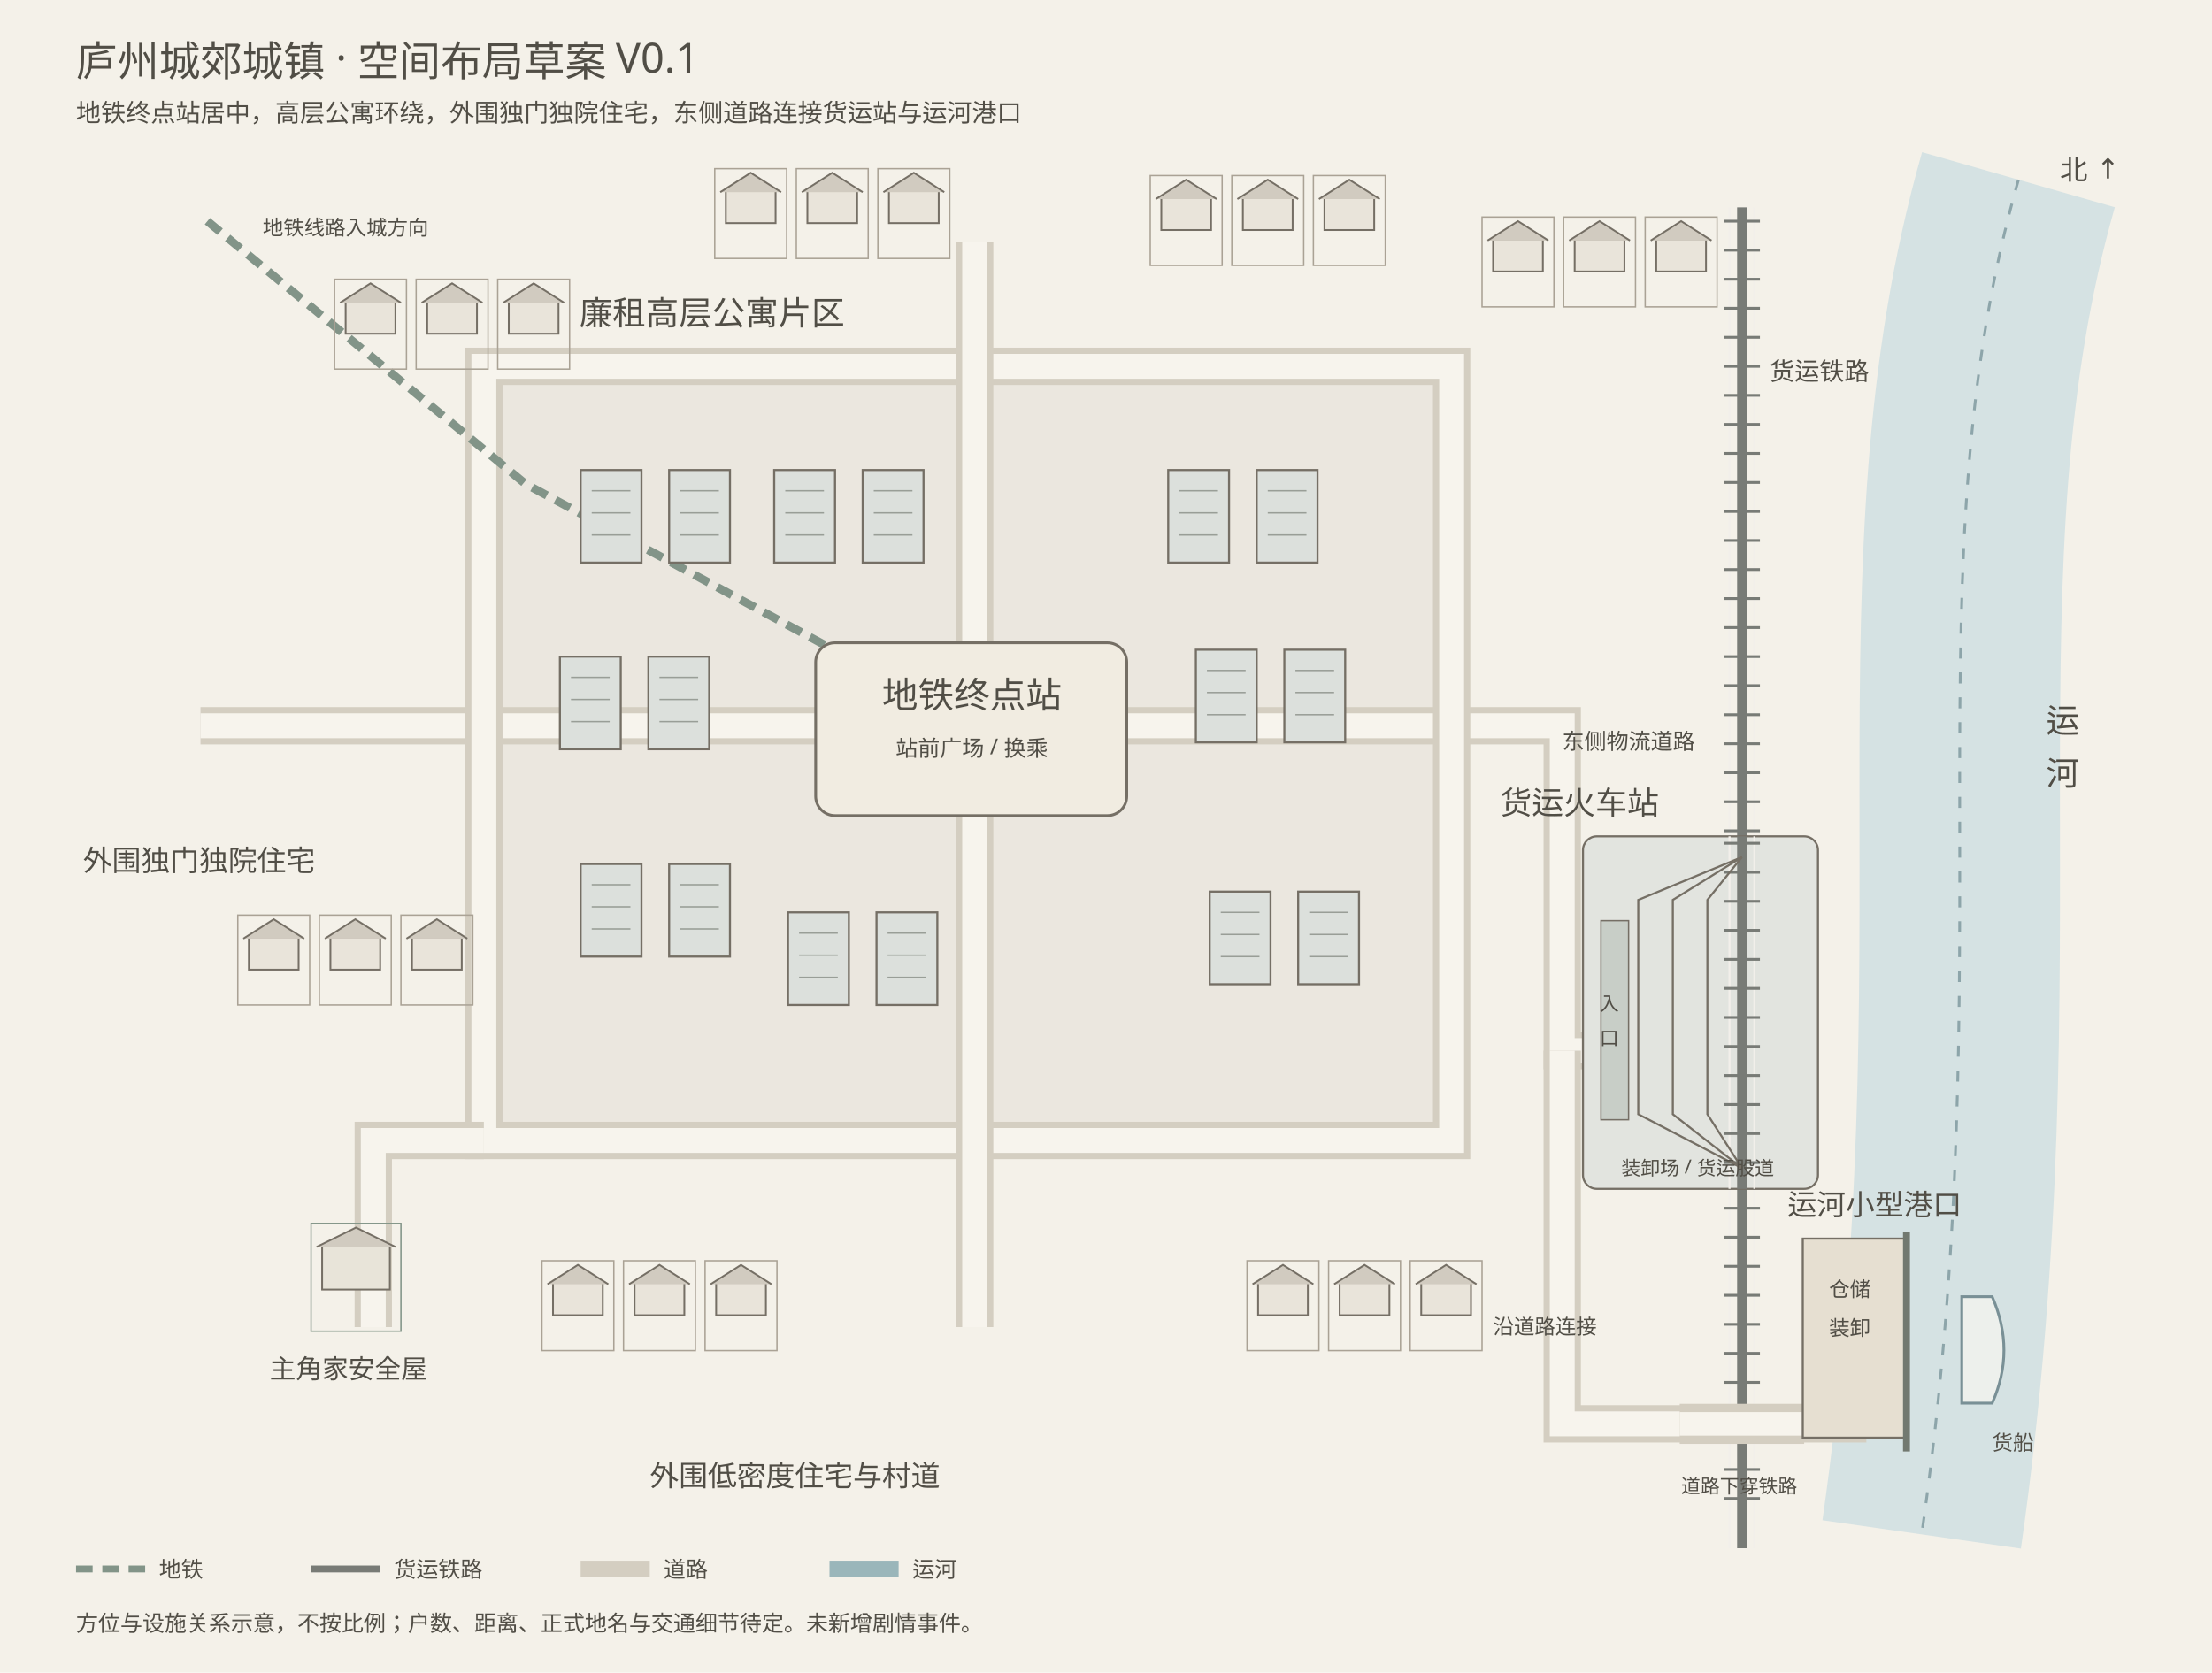
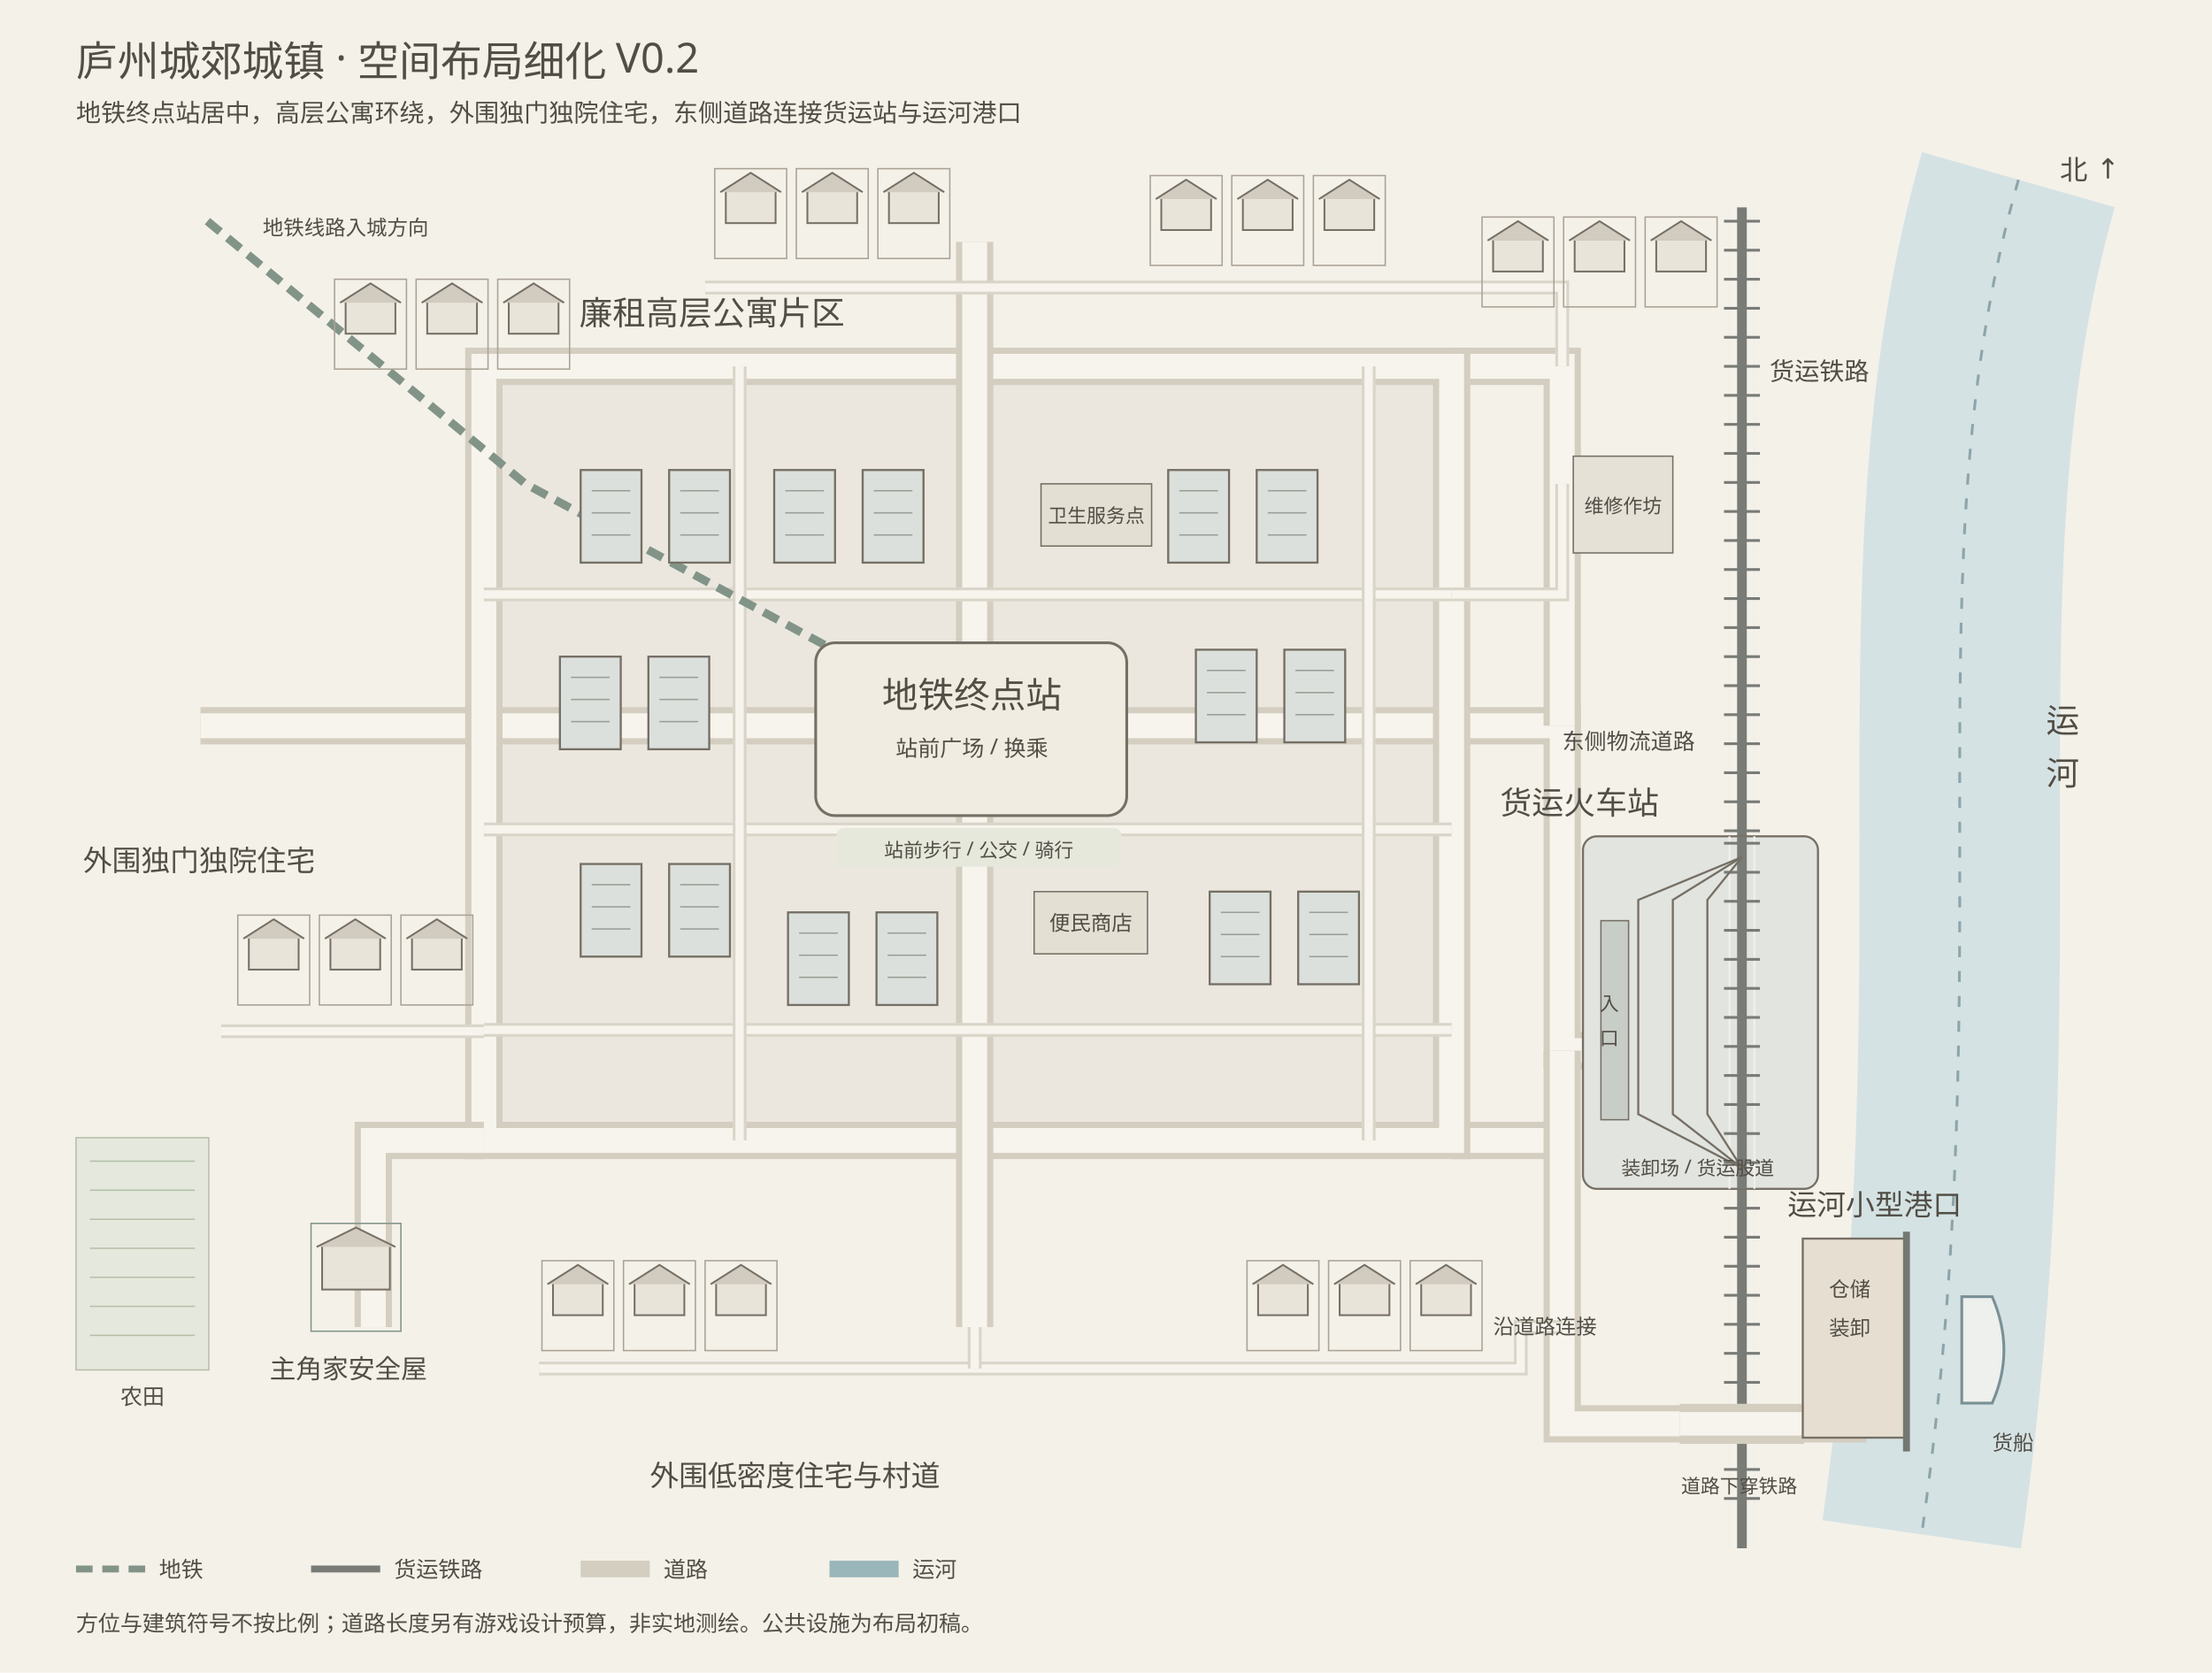
<svg xmlns="http://www.w3.org/2000/svg" width="1600" height="1210" viewBox="0 0 1600 1210">
  <rect width="100%" height="100%" fill="#f4f1e9" />
  <g font-family="Arial Unicode MS, PingFang SC, sans-serif" fill="#514e46">
-     <text x="55" y="55" font-size="30" text-anchor="start">庐州城郊城镇 · 空间布局草案 V0.1</text>
+     <text x="55" y="55" font-size="30" text-anchor="start">庐州城郊城镇 · 空间布局细化 V0.2</text>
    <text x="55" y="88" font-size="18" text-anchor="start">地铁终点站居中，高层公寓环绕，外围独门独院住宅，东侧道路连接货运站与运河港口</text>
    <text x="1490" y="130" font-size="20" text-anchor="start">北 ↑</text>
    <path d="M1460 130 C1380 410 1450 690 1390 1110" stroke="#d5e2e3" stroke-width="145" fill="none" />
    <path d="M1460 130 C1380 410 1450 690 1390 1110" stroke="#8da5aa" stroke-width="2" fill="none" stroke-dasharray="8 10" />
    <text x="1492" y="530" font-size="24" text-anchor="middle">运</text>
    <text x="1492" y="568" font-size="24" text-anchor="middle">河</text>
    <rect x="345" y="255" width="710" height="580" rx="30" fill="#ebe7df" stroke="none" stroke-width="0" />
    <text x="515" y="235" font-size="24" text-anchor="middle">廉租高层公寓片区</text>
    <path d="M145 525 H1130 V760 H1220" stroke="#d4cec1" stroke-width="27" fill="none" />
    <path d="M145 525 H1130 V760 H1220" stroke="#f7f4ed" stroke-width="18" fill="none" />
+     <path d="M1050 265 H1130 V525" stroke="#d4cec1" stroke-width="27" fill="none" />
+     <path d="M1050 265 H1130 V525" stroke="#f7f4ed" stroke-width="18" fill="none" />
+     <path d="M1050 825 H1130" stroke="#d4cec1" stroke-width="27" fill="none" />
+     <path d="M1050 825 H1130" stroke="#f7f4ed" stroke-width="18" fill="none" />
    <path d="M350 265 H1050 V825 H350 Z" stroke="#d4cec1" stroke-width="27" fill="none" />
    <path d="M350 265 H1050 V825 H350 Z" stroke="#f7f4ed" stroke-width="18" fill="none" />
    <path d="M705 175 V960" stroke="#d4cec1" stroke-width="27" fill="none" />
    <path d="M705 175 V960" stroke="#f7f4ed" stroke-width="18" fill="none" />
    <path d="M350 825 H270 V960" stroke="#d4cec1" stroke-width="27" fill="none" />
    <path d="M350 825 H270 V960" stroke="#f7f4ed" stroke-width="18" fill="none" />
    <path d="M1130 760 V1030 H1350" stroke="#d4cec1" stroke-width="27" fill="none" />
    <path d="M1130 760 V1030 H1350" stroke="#f7f4ed" stroke-width="18" fill="none" />
+     <path d="M350 430 H1050" stroke="#dad5c9" stroke-width="10" fill="none" />
+     <path d="M350 430 H1050" stroke="#f7f4ed" stroke-width="6" fill="none" />
+     <path d="M350 600 H1050" stroke="#dad5c9" stroke-width="10" fill="none" />
+     <path d="M350 600 H1050" stroke="#f7f4ed" stroke-width="6" fill="none" />
+     <path d="M350 745 H1050" stroke="#dad5c9" stroke-width="10" fill="none" />
+     <path d="M350 745 H1050" stroke="#f7f4ed" stroke-width="6" fill="none" />
+     <path d="M535 265 V825" stroke="#dad5c9" stroke-width="10" fill="none" />
+     <path d="M535 265 V825" stroke="#f7f4ed" stroke-width="6" fill="none" />
+     <path d="M990 265 V825" stroke="#dad5c9" stroke-width="10" fill="none" />
+     <path d="M990 265 V825" stroke="#f7f4ed" stroke-width="6" fill="none" />
+     <path d="M510 208 H1130 V265" stroke="#dad5c9" stroke-width="10" fill="none" />
+     <path d="M510 208 H1130 V265" stroke="#f7f4ed" stroke-width="6" fill="none" />
+     <path d="M390 990 H1100 V960 H1130" stroke="#dad5c9" stroke-width="10" fill="none" />
+     <path d="M390 990 H1100 V960 H1130" stroke="#f7f4ed" stroke-width="6" fill="none" />
+     <path d="M705 960 V990" stroke="#dad5c9" stroke-width="10" fill="none" />
+     <path d="M705 960 V990" stroke="#f7f4ed" stroke-width="6" fill="none" />
+     <path d="M160 746 H350" stroke="#dad5c9" stroke-width="10" fill="none" />
+     <path d="M160 746 H350" stroke="#f7f4ed" stroke-width="6" fill="none" />
+     <path d="M1050 430 H1130 V350" stroke="#dad5c9" stroke-width="10" fill="none" />
+     <path d="M1050 430 H1130 V350" stroke="#f7f4ed" stroke-width="6" fill="none" />
+     <rect x="605" y="599" width="206" height="28" rx="5" fill="#e6e8dc" stroke="none" stroke-width="0" />
+     <text x="708" y="620" font-size="14" text-anchor="middle">站前步行 / 公交 / 骑行</text>
+     <rect x="748" y="645" width="82" height="45" rx="0" fill="#e4dfd3" stroke="#756f65" stroke-width="1" />
+     <text x="789" y="673" font-size="15" text-anchor="middle">便民商店</text>
+     <rect x="753" y="350" width="80" height="45" rx="0" fill="#e4dfd3" stroke="#756f65" stroke-width="1" />
+     <text x="793" y="378" font-size="14" text-anchor="middle">卫生服务点</text>
+     <rect x="1138" y="330" width="72" height="70" rx="0" fill="#e5e1d7" stroke="#756f65" stroke-width="1" />
+     <text x="1174" y="371" font-size="14" text-anchor="middle">维修作坊</text>
+     <rect x="55" y="823" width="96" height="168" rx="0" fill="#e5e9dd" stroke="#b6bfa9" stroke-width="1" />
+     <path d="M65 840 H141" stroke="#b6bfa9" stroke-width="1" fill="none" />
+     <path d="M65 861 H141" stroke="#b6bfa9" stroke-width="1" fill="none" />
+     <path d="M65 882 H141" stroke="#b6bfa9" stroke-width="1" fill="none" />
+     <path d="M65 903 H141" stroke="#b6bfa9" stroke-width="1" fill="none" />
+     <path d="M65 924 H141" stroke="#b6bfa9" stroke-width="1" fill="none" />
+     <path d="M65 945 H141" stroke="#b6bfa9" stroke-width="1" fill="none" />
+     <path d="M65 966 H141" stroke="#b6bfa9" stroke-width="1" fill="none" />
+     <text x="103" y="1016" font-size="16" text-anchor="middle">农田</text>
    <path d="M150 160 L380 350 L705 525" stroke="#829488" stroke-width="6" fill="none" stroke-dasharray="12 7" />
    <text x="190" y="170" font-size="15" text-anchor="start">地铁线路入城方向</text>
    <rect x="420" y="340" width="44" height="67" rx="0" fill="#dce0dc" stroke="#756f65" stroke-width="1.5" />
    <path d="M428 355 H456 M428 371 H456 M428 387 H456" stroke="#999e97" stroke-width="1" fill="none" />
    <rect x="484" y="340" width="44" height="67" rx="0" fill="#dce0dc" stroke="#756f65" stroke-width="1.5" />
    <path d="M492 355 H520 M492 371 H520 M492 387 H520" stroke="#999e97" stroke-width="1" fill="none" />
    <rect x="560" y="340" width="44" height="67" rx="0" fill="#dce0dc" stroke="#756f65" stroke-width="1.5" />
    <path d="M568 355 H596 M568 371 H596 M568 387 H596" stroke="#999e97" stroke-width="1" fill="none" />
    <rect x="624" y="340" width="44" height="67" rx="0" fill="#dce0dc" stroke="#756f65" stroke-width="1.5" />
    <path d="M632 355 H660 M632 371 H660 M632 387 H660" stroke="#999e97" stroke-width="1" fill="none" />
    <rect x="845" y="340" width="44" height="67" rx="0" fill="#dce0dc" stroke="#756f65" stroke-width="1.5" />
    <path d="M853 355 H881 M853 371 H881 M853 387 H881" stroke="#999e97" stroke-width="1" fill="none" />
    <rect x="909" y="340" width="44" height="67" rx="0" fill="#dce0dc" stroke="#756f65" stroke-width="1.5" />
    <path d="M917 355 H945 M917 371 H945 M917 387 H945" stroke="#999e97" stroke-width="1" fill="none" />
    <rect x="420" y="625" width="44" height="67" rx="0" fill="#dce0dc" stroke="#756f65" stroke-width="1.5" />
    <path d="M428 640 H456 M428 656 H456 M428 672 H456" stroke="#999e97" stroke-width="1" fill="none" />
    <rect x="484" y="625" width="44" height="67" rx="0" fill="#dce0dc" stroke="#756f65" stroke-width="1.5" />
    <path d="M492 640 H520 M492 656 H520 M492 672 H520" stroke="#999e97" stroke-width="1" fill="none" />
    <rect x="570" y="660" width="44" height="67" rx="0" fill="#dce0dc" stroke="#756f65" stroke-width="1.5" />
    <path d="M578 675 H606 M578 691 H606 M578 707 H606" stroke="#999e97" stroke-width="1" fill="none" />
    <rect x="634" y="660" width="44" height="67" rx="0" fill="#dce0dc" stroke="#756f65" stroke-width="1.5" />
    <path d="M642 675 H670 M642 691 H670 M642 707 H670" stroke="#999e97" stroke-width="1" fill="none" />
    <rect x="875" y="645" width="44" height="67" rx="0" fill="#dce0dc" stroke="#756f65" stroke-width="1.5" />
    <path d="M883 660 H911 M883 676 H911 M883 692 H911" stroke="#999e97" stroke-width="1" fill="none" />
    <rect x="939" y="645" width="44" height="67" rx="0" fill="#dce0dc" stroke="#756f65" stroke-width="1.5" />
    <path d="M947 660 H975 M947 676 H975 M947 692 H975" stroke="#999e97" stroke-width="1" fill="none" />
    <rect x="405" y="475" width="44" height="67" rx="0" fill="#dce0dc" stroke="#756f65" stroke-width="1.5" />
    <path d="M413 490 H441 M413 506 H441 M413 522 H441" stroke="#999e97" stroke-width="1" fill="none" />
    <rect x="469" y="475" width="44" height="67" rx="0" fill="#dce0dc" stroke="#756f65" stroke-width="1.5" />
    <path d="M477 490 H505 M477 506 H505 M477 522 H505" stroke="#999e97" stroke-width="1" fill="none" />
    <rect x="865" y="470" width="44" height="67" rx="0" fill="#dce0dc" stroke="#756f65" stroke-width="1.5" />
    <path d="M873 485 H901 M873 501 H901 M873 517 H901" stroke="#999e97" stroke-width="1" fill="none" />
    <rect x="929" y="470" width="44" height="67" rx="0" fill="#dce0dc" stroke="#756f65" stroke-width="1.5" />
    <path d="M937 485 H965 M937 501 H965 M937 517 H965" stroke="#999e97" stroke-width="1" fill="none" />
    <rect x="590" y="465" width="225" height="125" rx="14" fill="#f1ece1" stroke="#756f65" stroke-width="2" />
    <text x="703" y="512" font-size="26" text-anchor="middle">地铁终点站</text>
    <text x="703" y="547" font-size="16" text-anchor="middle">站前广场 / 换乘</text>
    <rect x="242" y="202" width="52" height="65" rx="0" fill="none" stroke="#aaa295" stroke-width="1" />
    <rect x="250" y="218" width="36" height="23.4" rx="0" fill="#e9e4da" stroke="#756f65" stroke-width="1.3" />
    <path d="M246 219 L268.0 205 L290 219" stroke="#756f65" stroke-width="1.3" fill="#d1cbc0" />
    <rect x="301" y="202" width="52" height="65" rx="0" fill="none" stroke="#aaa295" stroke-width="1" />
    <rect x="309" y="218" width="36" height="23.4" rx="0" fill="#e9e4da" stroke="#756f65" stroke-width="1.3" />
    <path d="M305 219 L327.0 205 L349 219" stroke="#756f65" stroke-width="1.3" fill="#d1cbc0" />
    <rect x="360" y="202" width="52" height="65" rx="0" fill="none" stroke="#aaa295" stroke-width="1" />
    <rect x="368" y="218" width="36" height="23.4" rx="0" fill="#e9e4da" stroke="#756f65" stroke-width="1.3" />
    <path d="M364 219 L386.0 205 L408 219" stroke="#756f65" stroke-width="1.3" fill="#d1cbc0" />
    <rect x="517" y="122" width="52" height="65" rx="0" fill="none" stroke="#aaa295" stroke-width="1" />
    <rect x="525" y="138" width="36" height="23.4" rx="0" fill="#e9e4da" stroke="#756f65" stroke-width="1.3" />
    <path d="M521 139 L543.0 125 L565 139" stroke="#756f65" stroke-width="1.3" fill="#d1cbc0" />
    <rect x="576" y="122" width="52" height="65" rx="0" fill="none" stroke="#aaa295" stroke-width="1" />
    <rect x="584" y="138" width="36" height="23.4" rx="0" fill="#e9e4da" stroke="#756f65" stroke-width="1.3" />
    <path d="M580 139 L602.0 125 L624 139" stroke="#756f65" stroke-width="1.3" fill="#d1cbc0" />
    <rect x="635" y="122" width="52" height="65" rx="0" fill="none" stroke="#aaa295" stroke-width="1" />
    <rect x="643" y="138" width="36" height="23.4" rx="0" fill="#e9e4da" stroke="#756f65" stroke-width="1.3" />
    <path d="M639 139 L661.0 125 L683 139" stroke="#756f65" stroke-width="1.3" fill="#d1cbc0" />
    <rect x="832" y="127" width="52" height="65" rx="0" fill="none" stroke="#aaa295" stroke-width="1" />
    <rect x="840" y="143" width="36" height="23.4" rx="0" fill="#e9e4da" stroke="#756f65" stroke-width="1.3" />
    <path d="M836 144 L858.0 130 L880 144" stroke="#756f65" stroke-width="1.3" fill="#d1cbc0" />
    <rect x="891" y="127" width="52" height="65" rx="0" fill="none" stroke="#aaa295" stroke-width="1" />
    <rect x="899" y="143" width="36" height="23.4" rx="0" fill="#e9e4da" stroke="#756f65" stroke-width="1.3" />
    <path d="M895 144 L917.0 130 L939 144" stroke="#756f65" stroke-width="1.3" fill="#d1cbc0" />
    <rect x="950" y="127" width="52" height="65" rx="0" fill="none" stroke="#aaa295" stroke-width="1" />
    <rect x="958" y="143" width="36" height="23.4" rx="0" fill="#e9e4da" stroke="#756f65" stroke-width="1.3" />
    <path d="M954 144 L976.0 130 L998 144" stroke="#756f65" stroke-width="1.3" fill="#d1cbc0" />
    <rect x="1072" y="157" width="52" height="65" rx="0" fill="none" stroke="#aaa295" stroke-width="1" />
    <rect x="1080" y="173" width="36" height="23.4" rx="0" fill="#e9e4da" stroke="#756f65" stroke-width="1.3" />
    <path d="M1076 174 L1098.0 160 L1120 174" stroke="#756f65" stroke-width="1.3" fill="#d1cbc0" />
    <rect x="1131" y="157" width="52" height="65" rx="0" fill="none" stroke="#aaa295" stroke-width="1" />
    <rect x="1139" y="173" width="36" height="23.4" rx="0" fill="#e9e4da" stroke="#756f65" stroke-width="1.3" />
    <path d="M1135 174 L1157.0 160 L1179 174" stroke="#756f65" stroke-width="1.3" fill="#d1cbc0" />
    <rect x="1190" y="157" width="52" height="65" rx="0" fill="none" stroke="#aaa295" stroke-width="1" />
    <rect x="1198" y="173" width="36" height="23.4" rx="0" fill="#e9e4da" stroke="#756f65" stroke-width="1.3" />
    <path d="M1194 174 L1216.0 160 L1238 174" stroke="#756f65" stroke-width="1.3" fill="#d1cbc0" />
    <rect x="392" y="912" width="52" height="65" rx="0" fill="none" stroke="#aaa295" stroke-width="1" />
    <rect x="400" y="928" width="36" height="23.4" rx="0" fill="#e9e4da" stroke="#756f65" stroke-width="1.3" />
    <path d="M396 929 L418.0 915 L440 929" stroke="#756f65" stroke-width="1.3" fill="#d1cbc0" />
    <rect x="451" y="912" width="52" height="65" rx="0" fill="none" stroke="#aaa295" stroke-width="1" />
    <rect x="459" y="928" width="36" height="23.4" rx="0" fill="#e9e4da" stroke="#756f65" stroke-width="1.3" />
    <path d="M455 929 L477.0 915 L499 929" stroke="#756f65" stroke-width="1.3" fill="#d1cbc0" />
    <rect x="510" y="912" width="52" height="65" rx="0" fill="none" stroke="#aaa295" stroke-width="1" />
    <rect x="518" y="928" width="36" height="23.4" rx="0" fill="#e9e4da" stroke="#756f65" stroke-width="1.3" />
    <path d="M514 929 L536.0 915 L558 929" stroke="#756f65" stroke-width="1.3" fill="#d1cbc0" />
    <rect x="902" y="912" width="52" height="65" rx="0" fill="none" stroke="#aaa295" stroke-width="1" />
    <rect x="910" y="928" width="36" height="23.4" rx="0" fill="#e9e4da" stroke="#756f65" stroke-width="1.3" />
    <path d="M906 929 L928.0 915 L950 929" stroke="#756f65" stroke-width="1.3" fill="#d1cbc0" />
    <rect x="961" y="912" width="52" height="65" rx="0" fill="none" stroke="#aaa295" stroke-width="1" />
    <rect x="969" y="928" width="36" height="23.4" rx="0" fill="#e9e4da" stroke="#756f65" stroke-width="1.3" />
    <path d="M965 929 L987.0 915 L1009 929" stroke="#756f65" stroke-width="1.3" fill="#d1cbc0" />
    <rect x="1020" y="912" width="52" height="65" rx="0" fill="none" stroke="#aaa295" stroke-width="1" />
    <rect x="1028" y="928" width="36" height="23.4" rx="0" fill="#e9e4da" stroke="#756f65" stroke-width="1.3" />
    <path d="M1024 929 L1046.0 915 L1068 929" stroke="#756f65" stroke-width="1.3" fill="#d1cbc0" />
    <rect x="172" y="662" width="52" height="65" rx="0" fill="none" stroke="#aaa295" stroke-width="1" />
    <rect x="180" y="678" width="36" height="23.4" rx="0" fill="#e9e4da" stroke="#756f65" stroke-width="1.3" />
    <path d="M176 679 L198.0 665 L220 679" stroke="#756f65" stroke-width="1.3" fill="#d1cbc0" />
    <rect x="231" y="662" width="52" height="65" rx="0" fill="none" stroke="#aaa295" stroke-width="1" />
    <rect x="239" y="678" width="36" height="23.4" rx="0" fill="#e9e4da" stroke="#756f65" stroke-width="1.3" />
    <path d="M235 679 L257.0 665 L279 679" stroke="#756f65" stroke-width="1.3" fill="#d1cbc0" />
    <rect x="290" y="662" width="52" height="65" rx="0" fill="none" stroke="#aaa295" stroke-width="1" />
    <rect x="298" y="678" width="36" height="23.4" rx="0" fill="#e9e4da" stroke="#756f65" stroke-width="1.3" />
    <path d="M294 679 L316.0 665 L338 679" stroke="#756f65" stroke-width="1.3" fill="#d1cbc0" />
    <text x="60" y="630" font-size="21" text-anchor="start">外围独门独院住宅</text>
    <text x="470" y="1075" font-size="21" text-anchor="start">外围低密度住宅与村道</text>
    <rect x="225" y="885" width="65" height="78" rx="0" fill="none" stroke="#829488" stroke-width="1" />
    <rect x="233" y="901" width="49" height="31.85" rx="0" fill="#e8e4d9" stroke="#756f65" stroke-width="1.3" />
    <path d="M229 902 L257.5 888 L286 902" stroke="#756f65" stroke-width="1.3" fill="#d1cbc0" />
    <text x="252" y="997" font-size="19" text-anchor="middle">主角家安全屋</text>
    <path d="M1260 150 V1120" stroke="#787b76" stroke-width="7" fill="none" />
    <path d="M1251 150 V1120 M1269 150 V1120" stroke="#f2efea" stroke-width="1.5" fill="none" />
    <path d="M1247 160 H1273" stroke="#787b76" stroke-width="2" fill="none" />
    <path d="M1247 181 H1273" stroke="#787b76" stroke-width="2" fill="none" />
    <path d="M1247 202 H1273" stroke="#787b76" stroke-width="2" fill="none" />
    <path d="M1247 223 H1273" stroke="#787b76" stroke-width="2" fill="none" />
    <path d="M1247 244 H1273" stroke="#787b76" stroke-width="2" fill="none" />
    <path d="M1247 265 H1273" stroke="#787b76" stroke-width="2" fill="none" />
    <path d="M1247 286 H1273" stroke="#787b76" stroke-width="2" fill="none" />
    <path d="M1247 307 H1273" stroke="#787b76" stroke-width="2" fill="none" />
    <path d="M1247 328 H1273" stroke="#787b76" stroke-width="2" fill="none" />
    <path d="M1247 349 H1273" stroke="#787b76" stroke-width="2" fill="none" />
    <path d="M1247 370 H1273" stroke="#787b76" stroke-width="2" fill="none" />
    <path d="M1247 391 H1273" stroke="#787b76" stroke-width="2" fill="none" />
    <path d="M1247 412 H1273" stroke="#787b76" stroke-width="2" fill="none" />
    <path d="M1247 433 H1273" stroke="#787b76" stroke-width="2" fill="none" />
    <path d="M1247 454 H1273" stroke="#787b76" stroke-width="2" fill="none" />
    <path d="M1247 475 H1273" stroke="#787b76" stroke-width="2" fill="none" />
    <path d="M1247 496 H1273" stroke="#787b76" stroke-width="2" fill="none" />
    <path d="M1247 517 H1273" stroke="#787b76" stroke-width="2" fill="none" />
    <path d="M1247 538 H1273" stroke="#787b76" stroke-width="2" fill="none" />
    <path d="M1247 559 H1273" stroke="#787b76" stroke-width="2" fill="none" />
    <path d="M1247 580 H1273" stroke="#787b76" stroke-width="2" fill="none" />
    <path d="M1247 601 H1273" stroke="#787b76" stroke-width="2" fill="none" />
    <path d="M1247 622 H1273" stroke="#787b76" stroke-width="2" fill="none" />
    <path d="M1247 643 H1273" stroke="#787b76" stroke-width="2" fill="none" />
    <path d="M1247 664 H1273" stroke="#787b76" stroke-width="2" fill="none" />
    <path d="M1247 685 H1273" stroke="#787b76" stroke-width="2" fill="none" />
    <path d="M1247 706 H1273" stroke="#787b76" stroke-width="2" fill="none" />
    <path d="M1247 727 H1273" stroke="#787b76" stroke-width="2" fill="none" />
    <path d="M1247 748 H1273" stroke="#787b76" stroke-width="2" fill="none" />
    <path d="M1247 769 H1273" stroke="#787b76" stroke-width="2" fill="none" />
    <path d="M1247 790 H1273" stroke="#787b76" stroke-width="2" fill="none" />
    <path d="M1247 811 H1273" stroke="#787b76" stroke-width="2" fill="none" />
    <path d="M1247 832 H1273" stroke="#787b76" stroke-width="2" fill="none" />
    <path d="M1247 853 H1273" stroke="#787b76" stroke-width="2" fill="none" />
    <path d="M1247 874 H1273" stroke="#787b76" stroke-width="2" fill="none" />
    <path d="M1247 895 H1273" stroke="#787b76" stroke-width="2" fill="none" />
    <path d="M1247 916 H1273" stroke="#787b76" stroke-width="2" fill="none" />
    <path d="M1247 937 H1273" stroke="#787b76" stroke-width="2" fill="none" />
    <path d="M1247 958 H1273" stroke="#787b76" stroke-width="2" fill="none" />
    <path d="M1247 979 H1273" stroke="#787b76" stroke-width="2" fill="none" />
    <path d="M1247 1000 H1273" stroke="#787b76" stroke-width="2" fill="none" />
    <path d="M1247 1021 H1273" stroke="#787b76" stroke-width="2" fill="none" />
    <path d="M1247 1042 H1273" stroke="#787b76" stroke-width="2" fill="none" />
    <path d="M1247 1063 H1273" stroke="#787b76" stroke-width="2" fill="none" />
    <path d="M1247 1084 H1273" stroke="#787b76" stroke-width="2" fill="none" />
    <text x="1280" y="275" font-size="18" text-anchor="start">货运铁路</text>
    <rect x="1145" y="605" width="170" height="255" rx="10" fill="#e2e4df" stroke="#756f65" stroke-width="1.5" />
    <text x="1085" y="589" font-size="23" text-anchor="start">货运火车站</text>
    <path d="M1260 605 V860" stroke="#787b76" stroke-width="7" fill="none" />
    <path d="M1251 605 V860 M1269 605 V860" stroke="#f2efea" stroke-width="1.5" fill="none" />
    <path d="M1247 610 H1273" stroke="#787b76" stroke-width="2" fill="none" />
    <path d="M1247 631 H1273" stroke="#787b76" stroke-width="2" fill="none" />
    <path d="M1247 652 H1273" stroke="#787b76" stroke-width="2" fill="none" />
    <path d="M1247 673 H1273" stroke="#787b76" stroke-width="2" fill="none" />
    <path d="M1247 694 H1273" stroke="#787b76" stroke-width="2" fill="none" />
    <path d="M1247 715 H1273" stroke="#787b76" stroke-width="2" fill="none" />
    <path d="M1247 736 H1273" stroke="#787b76" stroke-width="2" fill="none" />
    <path d="M1247 757 H1273" stroke="#787b76" stroke-width="2" fill="none" />
    <path d="M1247 778 H1273" stroke="#787b76" stroke-width="2" fill="none" />
    <path d="M1247 799 H1273" stroke="#787b76" stroke-width="2" fill="none" />
    <path d="M1247 820 H1273" stroke="#787b76" stroke-width="2" fill="none" />
    <path d="M1247 841 H1273" stroke="#787b76" stroke-width="2" fill="none" />
    <path d="M1260 620 L1185 651 V806 L1260 845" stroke="#756f65" stroke-width="1.5" fill="none" />
    <path d="M1260 620 L1210 651 V806 L1260 845" stroke="#756f65" stroke-width="1.5" fill="none" />
    <path d="M1260 620 L1235 651 V806 L1260 845" stroke="#756f65" stroke-width="1.5" fill="none" />
    <rect x="1158" y="666" width="20" height="144" rx="0" fill="#c8cec7" stroke="#756f65" stroke-width="1" />
    <text x="1228" y="850" font-size="14" text-anchor="middle">装卸场 / 货运股道</text>
    <text x="1157" y="731" font-size="14" text-anchor="start">入</text>
    <text x="1157" y="756" font-size="14" text-anchor="start">口</text>
    <path d="M1215 1030 H1305" stroke="#d4cec1" stroke-width="29" fill="none" />
    <path d="M1215 1030 H1305" stroke="#f7f4ed" stroke-width="17" fill="none" />
    <text x="1258" y="1080" font-size="14" text-anchor="middle">道路下穿铁路</text>
    <rect x="1304" y="896" width="74" height="144" rx="0" fill="#e6dfd1" stroke="#756f65" stroke-width="1.5" />
    <path d="M1379 891 V1050" stroke="#727970" stroke-width="5" fill="none" />
    <text x="1293" y="879" font-size="21" text-anchor="start">运河小型港口</text>
    <text x="1338" y="938" font-size="15" text-anchor="middle">仓储</text>
    <text x="1338" y="966" font-size="15" text-anchor="middle">装卸</text>
    <path d="M1441 938 Q1458 977 1441 1015 H1419 V938 Z" stroke="#799096" stroke-width="2" fill="#edf0ec" />
    <text x="1456" y="1049" font-size="15" text-anchor="middle">货船</text>
    <text x="1080" y="965" font-size="15" text-anchor="start">沿道路连接</text>
    <text x="1130" y="542" font-size="16" text-anchor="start">东侧物流道路</text>
    <path d="M55 1135 H105" stroke="#829488" stroke-width="5" fill="none" stroke-dasharray="12 7" />
    <text x="115" y="1141" font-size="16" text-anchor="start">地铁</text>
    <path d="M225 1135 H275" stroke="#787b76" stroke-width="5" fill="none" />
    <text x="285" y="1141" font-size="16" text-anchor="start">货运铁路</text>
    <path d="M420 1135 H470" stroke="#d4cec1" stroke-width="12" fill="none" />
    <text x="480" y="1141" font-size="16" text-anchor="start">道路</text>
    <path d="M600 1135 H650" stroke="#9ab6ba" stroke-width="12" fill="none" />
    <text x="660" y="1141" font-size="16" text-anchor="start">运河</text>
-     <text x="55" y="1180" font-size="16" text-anchor="start">方位与设施关系示意，不按比例；户数、距离、正式地名与交通细节待定。未新增剧情事件。</text>
+     <text x="55" y="1180" font-size="16" text-anchor="start">方位与建筑符号不按比例；道路长度另有游戏设计预算，非实地测绘。公共设施为布局初稿。</text>
  </g>
</svg>
